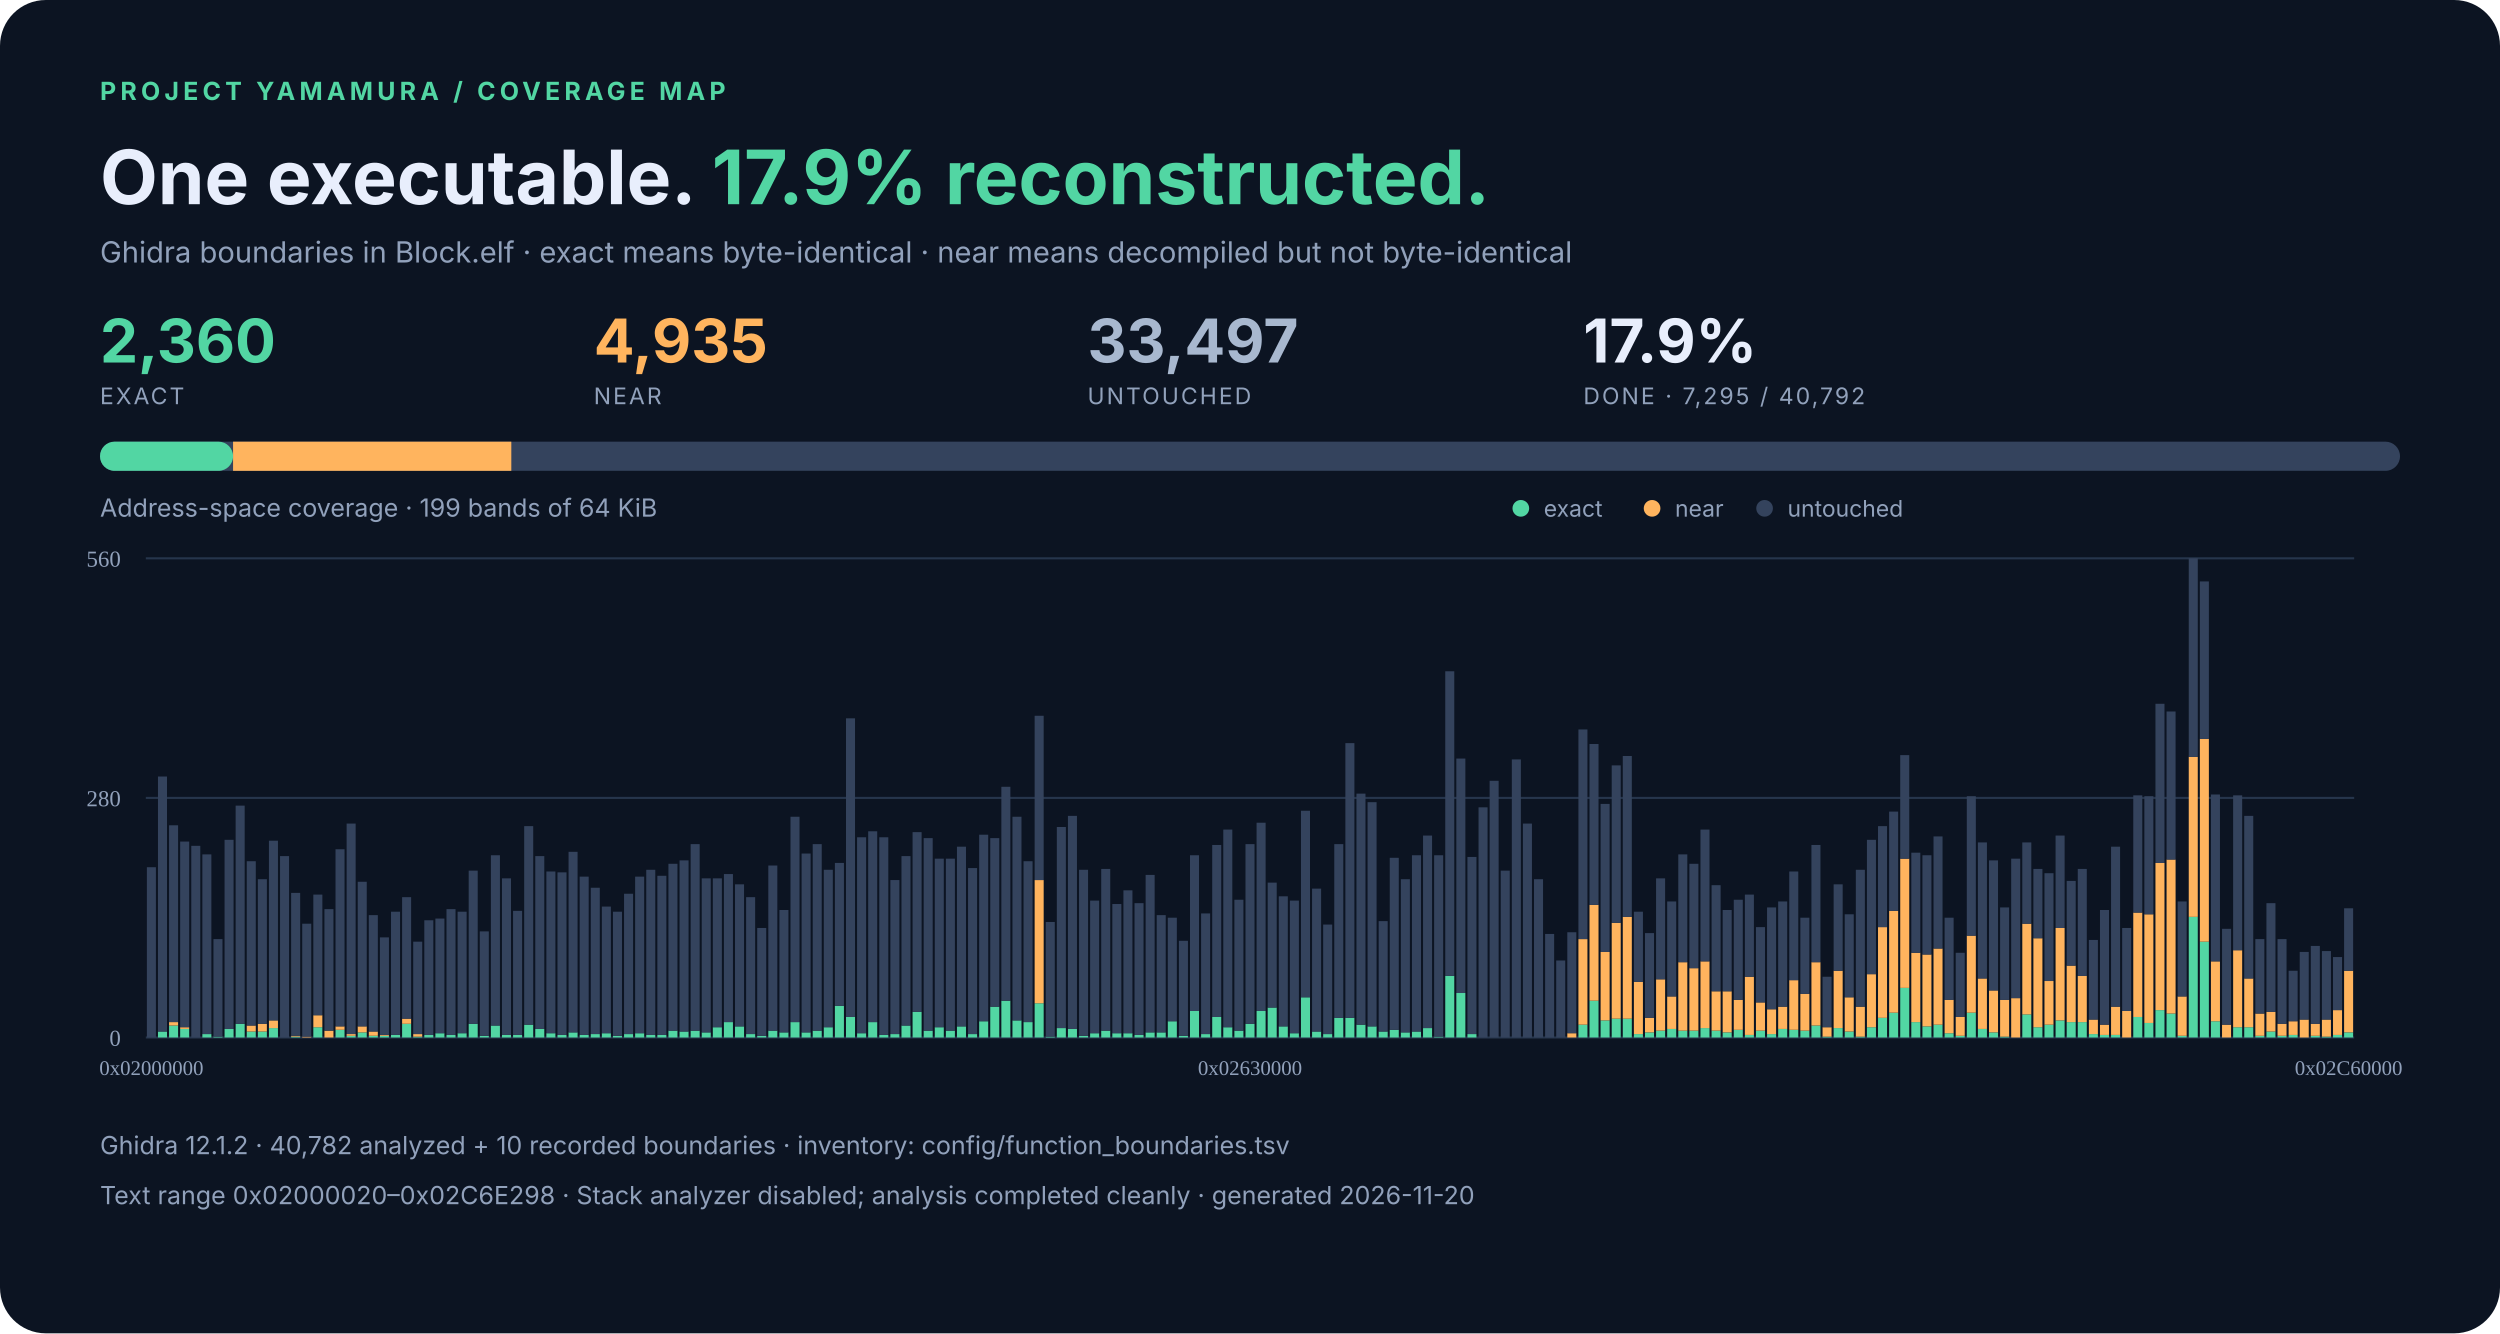
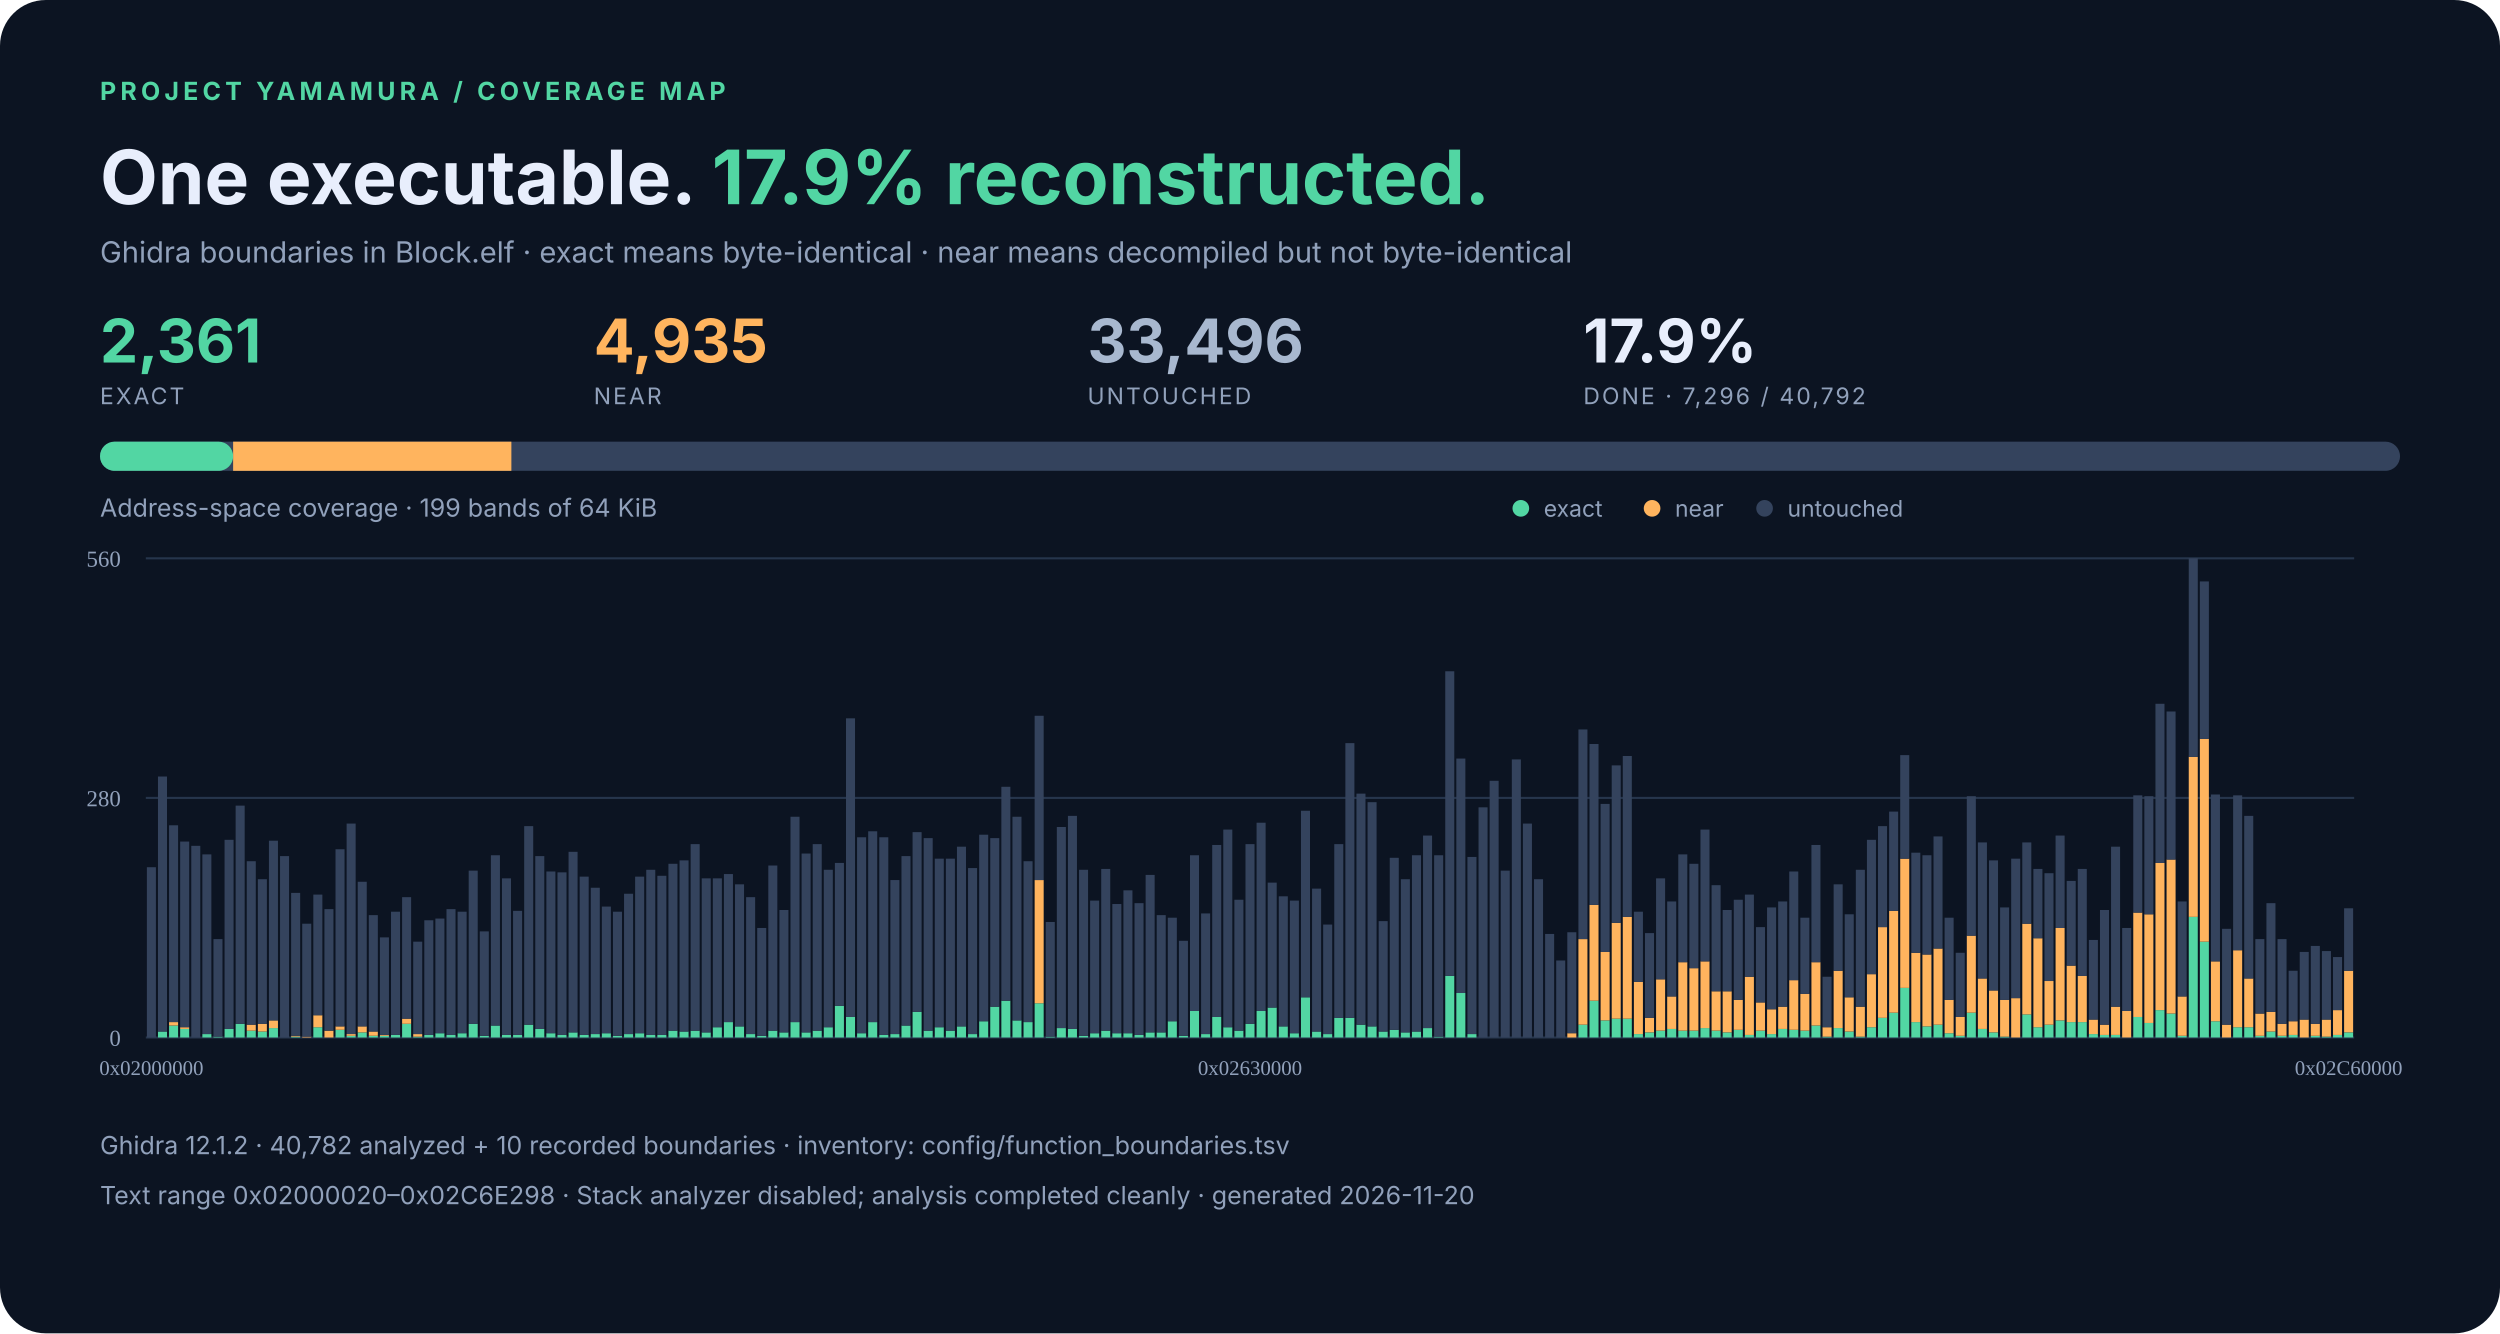
<svg xmlns="http://www.w3.org/2000/svg" width="1200" height="640" viewBox="0 0 1200 640" role="img" aria-label="Project Yamamura decompilation coverage">
  <rect width="1200" height="640" rx="22" fill="#0c1422" />
  <text x="48" y="48" fill="#52d6a3" font-family="Inter,Arial,sans-serif" font-size="12" font-weight="700" letter-spacing="2">PROJECT YAMAMURA / COVERAGE MAP</text>
  <text x="48" y="98" fill="#e8eefc" font-family="Inter,Arial,sans-serif" font-size="36" font-weight="700">One executable. <tspan fill="#52d6a3">17.9% reconstructed.</tspan>
  </text>
  <text x="48" y="126" fill="#91a1bb" font-family="Inter,Arial,sans-serif" font-size="14">Ghidra boundaries in Block.elf · exact means byte-identical · near means decompiled but not byte-identical</text>
-   <text x="48" y="174" fill="#52d6a3" font-family="Inter,Arial,sans-serif" font-size="29" font-weight="700">2,360</text>
+   <text x="48" y="174" fill="#52d6a3" font-family="Inter,Arial,sans-serif" font-size="29" font-weight="700">2,361</text>
  <text x="48" y="194" fill="#91a1bb" font-family="Inter,Arial,sans-serif" font-size="11" letter-spacing="1">EXACT</text>
  <text x="285" y="174" fill="#ffb45e" font-family="Inter,Arial,sans-serif" font-size="29" font-weight="700">4,935</text>
  <text x="285" y="194" fill="#91a1bb" font-family="Inter,Arial,sans-serif" font-size="11" letter-spacing="1">NEAR</text>
-   <text x="522" y="174" fill="#a8b8cf" font-family="Inter,Arial,sans-serif" font-size="29" font-weight="700">33,497</text>
+   <text x="522" y="174" fill="#a8b8cf" font-family="Inter,Arial,sans-serif" font-size="29" font-weight="700">33,496</text>
  <text x="522" y="194" fill="#91a1bb" font-family="Inter,Arial,sans-serif" font-size="11" letter-spacing="1">UNTOUCHED</text>
  <text x="760" y="174" fill="#e8eefc" font-family="Inter,Arial,sans-serif" font-size="29" font-weight="700">17.9%</text>
-   <text x="760" y="194" fill="#91a1bb" font-family="Inter,Arial,sans-serif" font-size="11" letter-spacing="1">DONE · 7,295 / 40,792</text>
+   <text x="760" y="194" fill="#91a1bb" font-family="Inter,Arial,sans-serif" font-size="11" letter-spacing="1">DONE · 7,296 / 40,792</text>
  <rect x="48" y="212" width="1104" height="14" rx="7" fill="#34435d" />
-   <rect x="48" y="212" width="63.87" height="14" rx="7" fill="#52d6a3" />
-   <rect x="111.87" y="212" width="133.56" height="14" fill="#ffb45e" />
+   <rect x="48" y="212" width="63.90" height="14" rx="7" fill="#52d6a3" />
+   <rect x="111.90" y="212" width="133.56" height="14" fill="#ffb45e" />
  <text x="48" y="248" fill="#91a1bb" font-family="Inter,Arial,sans-serif" font-size="12">Address-space coverage · 199 bands of 64 KiB</text>
  <line x1="70" y1="498.00" x2="1130" y2="498.00" stroke="#26354c" stroke-width="1" />
  <text x="58" y="502.00" text-anchor="end" font-size="11" fill="#91a1bb">0</text>
  <line x1="70" y1="383.00" x2="1130" y2="383.00" stroke="#26354c" stroke-width="1" />
  <text x="58" y="387.00" text-anchor="end" font-size="11" fill="#91a1bb">280</text>
  <line x1="70" y1="268.00" x2="1130" y2="268.00" stroke="#26354c" stroke-width="1" />
  <text x="58" y="272.00" text-anchor="end" font-size="11" fill="#91a1bb">560</text>
  <rect x="70.50" y="416.27" width="4.33" height="81.73" fill="#34435d" />
  <rect x="75.83" y="495.12" width="4.33" height="2.88" fill="#52d6a3" />
  <rect x="75.83" y="372.73" width="4.33" height="122.39" fill="#34435d" />
  <rect x="81.15" y="492.25" width="4.33" height="5.75" fill="#52d6a3" />
  <rect x="81.15" y="490.61" width="4.33" height="1.64" fill="#ffb45e" />
  <rect x="81.15" y="396.14" width="4.33" height="94.46" fill="#34435d" />
  <rect x="86.48" y="493.89" width="4.33" height="4.11" fill="#52d6a3" />
  <rect x="86.48" y="493.07" width="4.33" height="0.82" fill="#ffb45e" />
  <rect x="86.48" y="403.95" width="4.33" height="89.12" fill="#34435d" />
  <rect x="91.81" y="406.00" width="4.33" height="92.00" fill="#34435d" />
  <rect x="97.13" y="496.36" width="4.33" height="1.64" fill="#52d6a3" />
  <rect x="97.13" y="410.11" width="4.33" height="86.25" fill="#34435d" />
  <rect x="102.46" y="497.59" width="4.33" height="0.41" fill="#52d6a3" />
  <rect x="102.46" y="450.77" width="4.33" height="46.82" fill="#34435d" />
  <rect x="107.79" y="493.89" width="4.33" height="4.11" fill="#52d6a3" />
  <rect x="107.79" y="403.12" width="4.33" height="90.77" fill="#34435d" />
  <rect x="113.11" y="491.43" width="4.33" height="6.57" fill="#52d6a3" />
  <rect x="113.11" y="386.70" width="4.33" height="104.73" fill="#34435d" />
-   <rect x="118.44" y="495.12" width="4.33" height="2.88" fill="#52d6a3" />
-   <rect x="118.44" y="492.25" width="4.33" height="2.88" fill="#ffb45e" />
-   <rect x="118.44" y="413.39" width="4.33" height="78.86" fill="#34435d" />
+   <rect x="118.44" y="494.71" width="4.33" height="3.29" fill="#52d6a3" />
+   <rect x="118.44" y="491.84" width="4.33" height="2.88" fill="#ffb45e" />
+   <rect x="118.44" y="413.39" width="4.33" height="78.45" fill="#34435d" />
  <rect x="123.77" y="495.12" width="4.33" height="2.88" fill="#52d6a3" />
  <rect x="123.77" y="491.43" width="4.33" height="3.70" fill="#ffb45e" />
  <rect x="123.77" y="422.02" width="4.33" height="69.41" fill="#34435d" />
  <rect x="129.09" y="493.48" width="4.33" height="4.52" fill="#52d6a3" />
  <rect x="129.09" y="489.79" width="4.33" height="3.70" fill="#ffb45e" />
  <rect x="129.09" y="403.54" width="4.33" height="86.25" fill="#34435d" />
  <rect x="134.42" y="410.93" width="4.33" height="87.07" fill="#34435d" />
  <rect x="139.75" y="497.59" width="4.33" height="0.41" fill="#52d6a3" />
  <rect x="139.75" y="497.18" width="4.33" height="0.41" fill="#ffb45e" />
  <rect x="139.75" y="428.59" width="4.33" height="68.59" fill="#34435d" />
  <rect x="145.07" y="497.59" width="4.33" height="0.41" fill="#ffb45e" />
  <rect x="145.07" y="443.38" width="4.33" height="54.21" fill="#34435d" />
  <rect x="150.40" y="493.07" width="4.33" height="4.93" fill="#52d6a3" />
  <rect x="150.40" y="487.32" width="4.33" height="5.75" fill="#ffb45e" />
  <rect x="150.40" y="429.41" width="4.33" height="57.91" fill="#34435d" />
  <rect x="155.73" y="494.71" width="4.33" height="3.29" fill="#ffb45e" />
  <rect x="155.73" y="436.39" width="4.33" height="58.32" fill="#34435d" />
  <rect x="161.05" y="494.30" width="4.33" height="3.70" fill="#52d6a3" />
  <rect x="161.05" y="492.66" width="4.33" height="1.64" fill="#ffb45e" />
  <rect x="161.05" y="407.64" width="4.33" height="85.02" fill="#34435d" />
  <rect x="166.38" y="497.18" width="4.33" height="0.82" fill="#52d6a3" />
  <rect x="166.38" y="496.36" width="4.33" height="0.82" fill="#ffb45e" />
  <rect x="166.38" y="395.32" width="4.33" height="101.04" fill="#34435d" />
  <rect x="171.71" y="495.54" width="4.33" height="2.46" fill="#52d6a3" />
  <rect x="171.71" y="492.66" width="4.33" height="2.88" fill="#ffb45e" />
  <rect x="171.71" y="423.25" width="4.33" height="69.41" fill="#34435d" />
  <rect x="177.03" y="497.18" width="4.33" height="0.82" fill="#52d6a3" />
  <rect x="177.03" y="495.12" width="4.33" height="2.05" fill="#ffb45e" />
  <rect x="177.03" y="439.27" width="4.33" height="55.86" fill="#34435d" />
  <rect x="182.36" y="497.18" width="4.33" height="0.82" fill="#52d6a3" />
  <rect x="182.36" y="496.77" width="4.33" height="0.41" fill="#ffb45e" />
  <rect x="182.36" y="449.95" width="4.33" height="46.82" fill="#34435d" />
  <rect x="187.69" y="496.77" width="4.33" height="1.23" fill="#52d6a3" />
  <rect x="187.69" y="437.62" width="4.33" height="59.14" fill="#34435d" />
  <rect x="193.01" y="491.43" width="4.33" height="6.57" fill="#52d6a3" />
  <rect x="193.01" y="488.96" width="4.33" height="2.46" fill="#ffb45e" />
  <rect x="193.01" y="430.64" width="4.33" height="58.32" fill="#34435d" />
  <rect x="198.34" y="497.59" width="4.33" height="0.41" fill="#52d6a3" />
  <rect x="198.34" y="496.36" width="4.33" height="1.23" fill="#ffb45e" />
  <rect x="198.34" y="452.00" width="4.33" height="44.36" fill="#34435d" />
  <rect x="203.67" y="496.77" width="4.33" height="1.23" fill="#52d6a3" />
  <rect x="203.67" y="441.73" width="4.33" height="55.04" fill="#34435d" />
  <rect x="208.99" y="495.95" width="4.33" height="2.05" fill="#52d6a3" />
  <rect x="208.99" y="440.91" width="4.33" height="55.04" fill="#34435d" />
  <rect x="214.32" y="496.77" width="4.33" height="1.23" fill="#52d6a3" />
  <rect x="214.32" y="436.39" width="4.33" height="60.38" fill="#34435d" />
  <rect x="219.65" y="495.95" width="4.33" height="2.05" fill="#52d6a3" />
  <rect x="219.65" y="437.62" width="4.33" height="58.32" fill="#34435d" />
  <rect x="224.97" y="491.43" width="4.33" height="6.57" fill="#52d6a3" />
  <rect x="224.97" y="417.91" width="4.33" height="73.52" fill="#34435d" />
  <rect x="230.30" y="497.18" width="4.33" height="0.82" fill="#52d6a3" />
  <rect x="230.30" y="447.07" width="4.33" height="50.11" fill="#34435d" />
  <rect x="235.63" y="492.25" width="4.33" height="5.75" fill="#52d6a3" />
  <rect x="235.63" y="410.52" width="4.33" height="81.73" fill="#34435d" />
  <rect x="240.95" y="496.77" width="4.33" height="1.23" fill="#52d6a3" />
  <rect x="240.95" y="421.61" width="4.33" height="75.16" fill="#34435d" />
  <rect x="246.28" y="496.77" width="4.33" height="1.23" fill="#52d6a3" />
  <rect x="246.28" y="437.21" width="4.33" height="59.55" fill="#34435d" />
  <rect x="251.61" y="491.84" width="4.33" height="6.16" fill="#52d6a3" />
  <rect x="251.61" y="396.55" width="4.33" height="95.29" fill="#34435d" />
  <rect x="256.93" y="493.89" width="4.33" height="4.11" fill="#52d6a3" />
  <rect x="256.93" y="410.93" width="4.33" height="82.96" fill="#34435d" />
  <rect x="262.26" y="495.95" width="4.33" height="2.05" fill="#52d6a3" />
  <rect x="262.26" y="418.32" width="4.33" height="77.62" fill="#34435d" />
  <rect x="267.59" y="496.77" width="4.33" height="1.23" fill="#52d6a3" />
  <rect x="267.59" y="418.73" width="4.33" height="78.04" fill="#34435d" />
  <rect x="272.91" y="495.54" width="4.33" height="2.46" fill="#52d6a3" />
  <rect x="272.91" y="408.88" width="4.33" height="86.66" fill="#34435d" />
  <rect x="278.24" y="496.77" width="4.33" height="1.23" fill="#52d6a3" />
  <rect x="278.24" y="420.79" width="4.33" height="75.98" fill="#34435d" />
  <rect x="283.57" y="496.36" width="4.33" height="1.64" fill="#52d6a3" />
  <rect x="283.57" y="426.12" width="4.33" height="70.23" fill="#34435d" />
  <rect x="288.89" y="495.95" width="4.33" height="2.05" fill="#52d6a3" />
  <rect x="288.89" y="435.16" width="4.33" height="60.79" fill="#34435d" />
  <rect x="294.22" y="497.18" width="4.33" height="0.82" fill="#52d6a3" />
  <rect x="294.22" y="437.62" width="4.33" height="59.55" fill="#34435d" />
  <rect x="299.55" y="496.36" width="4.33" height="1.64" fill="#52d6a3" />
  <rect x="299.55" y="429.00" width="4.33" height="67.36" fill="#34435d" />
  <rect x="304.87" y="495.95" width="4.33" height="2.05" fill="#52d6a3" />
  <rect x="304.87" y="420.79" width="4.33" height="75.16" fill="#34435d" />
  <rect x="310.20" y="496.77" width="4.33" height="1.23" fill="#52d6a3" />
  <rect x="310.20" y="417.50" width="4.33" height="79.27" fill="#34435d" />
  <rect x="315.53" y="496.77" width="4.33" height="1.23" fill="#52d6a3" />
  <rect x="315.53" y="420.38" width="4.33" height="76.39" fill="#34435d" />
  <rect x="320.85" y="494.71" width="4.33" height="3.29" fill="#52d6a3" />
  <rect x="320.85" y="414.62" width="4.33" height="80.09" fill="#34435d" />
  <rect x="326.18" y="495.12" width="4.33" height="2.88" fill="#52d6a3" />
  <rect x="326.18" y="412.98" width="4.33" height="82.14" fill="#34435d" />
  <rect x="331.51" y="494.71" width="4.33" height="3.29" fill="#52d6a3" />
  <rect x="331.51" y="405.18" width="4.33" height="89.54" fill="#34435d" />
  <rect x="336.83" y="495.54" width="4.33" height="2.46" fill="#52d6a3" />
  <rect x="336.83" y="421.61" width="4.33" height="73.93" fill="#34435d" />
  <rect x="342.16" y="493.07" width="4.33" height="4.93" fill="#52d6a3" />
  <rect x="342.16" y="421.61" width="4.33" height="71.46" fill="#34435d" />
  <rect x="347.48" y="490.61" width="4.33" height="7.39" fill="#52d6a3" />
  <rect x="347.48" y="419.55" width="4.33" height="71.05" fill="#34435d" />
  <rect x="352.81" y="492.66" width="4.33" height="5.34" fill="#52d6a3" />
  <rect x="352.81" y="424.48" width="4.33" height="68.18" fill="#34435d" />
  <rect x="358.14" y="496.36" width="4.33" height="1.64" fill="#52d6a3" />
  <rect x="358.14" y="430.64" width="4.33" height="65.71" fill="#34435d" />
  <rect x="363.46" y="497.18" width="4.33" height="0.82" fill="#52d6a3" />
  <rect x="363.46" y="445.43" width="4.33" height="51.75" fill="#34435d" />
  <rect x="368.79" y="494.71" width="4.33" height="3.29" fill="#52d6a3" />
  <rect x="368.79" y="415.45" width="4.33" height="79.27" fill="#34435d" />
  <rect x="374.12" y="495.54" width="4.33" height="2.46" fill="#52d6a3" />
  <rect x="374.12" y="436.80" width="4.33" height="58.73" fill="#34435d" />
  <rect x="379.44" y="490.61" width="4.33" height="7.39" fill="#52d6a3" />
  <rect x="379.44" y="392.04" width="4.33" height="98.57" fill="#34435d" />
  <rect x="384.77" y="495.54" width="4.33" height="2.46" fill="#52d6a3" />
  <rect x="384.77" y="409.70" width="4.33" height="85.84" fill="#34435d" />
  <rect x="390.10" y="494.71" width="4.33" height="3.29" fill="#52d6a3" />
  <rect x="390.10" y="405.18" width="4.33" height="89.54" fill="#34435d" />
  <rect x="395.42" y="493.07" width="4.33" height="4.93" fill="#52d6a3" />
  <rect x="395.42" y="417.50" width="4.33" height="75.57" fill="#34435d" />
  <rect x="400.75" y="482.80" width="4.33" height="15.20" fill="#52d6a3" />
  <rect x="400.75" y="414.21" width="4.33" height="68.59" fill="#34435d" />
  <rect x="406.08" y="488.14" width="4.33" height="9.86" fill="#52d6a3" />
  <rect x="406.08" y="344.80" width="4.33" height="143.34" fill="#34435d" />
  <rect x="411.40" y="495.95" width="4.33" height="2.05" fill="#52d6a3" />
  <rect x="411.40" y="401.89" width="4.33" height="94.05" fill="#34435d" />
  <rect x="416.73" y="490.61" width="4.33" height="7.39" fill="#52d6a3" />
  <rect x="416.73" y="399.02" width="4.33" height="91.59" fill="#34435d" />
  <rect x="422.06" y="496.77" width="4.33" height="1.23" fill="#52d6a3" />
  <rect x="422.06" y="401.89" width="4.33" height="94.88" fill="#34435d" />
  <rect x="427.38" y="496.36" width="4.33" height="1.64" fill="#52d6a3" />
  <rect x="427.38" y="422.43" width="4.33" height="73.93" fill="#34435d" />
  <rect x="432.71" y="492.25" width="4.33" height="5.75" fill="#52d6a3" />
  <rect x="432.71" y="410.93" width="4.33" height="81.32" fill="#34435d" />
  <rect x="438.04" y="485.68" width="4.33" height="12.32" fill="#52d6a3" />
  <rect x="438.04" y="399.43" width="4.33" height="86.25" fill="#34435d" />
  <rect x="443.36" y="494.71" width="4.33" height="3.29" fill="#52d6a3" />
  <rect x="443.36" y="402.30" width="4.33" height="92.41" fill="#34435d" />
  <rect x="448.69" y="493.07" width="4.33" height="4.93" fill="#52d6a3" />
  <rect x="448.69" y="412.16" width="4.33" height="80.91" fill="#34435d" />
  <rect x="454.02" y="494.71" width="4.33" height="3.29" fill="#52d6a3" />
  <rect x="454.02" y="412.16" width="4.33" height="82.55" fill="#34435d" />
  <rect x="459.34" y="492.66" width="4.33" height="5.34" fill="#52d6a3" />
  <rect x="459.34" y="406.41" width="4.33" height="86.25" fill="#34435d" />
  <rect x="464.67" y="496.36" width="4.33" height="1.64" fill="#52d6a3" />
  <rect x="464.67" y="416.68" width="4.33" height="79.68" fill="#34435d" />
  <rect x="470.00" y="490.20" width="4.33" height="7.80" fill="#52d6a3" />
  <rect x="470.00" y="400.66" width="4.33" height="89.54" fill="#34435d" />
  <rect x="475.32" y="483.21" width="4.33" height="14.79" fill="#52d6a3" />
  <rect x="475.32" y="402.30" width="4.33" height="80.91" fill="#34435d" />
  <rect x="480.65" y="480.34" width="4.33" height="17.66" fill="#52d6a3" />
  <rect x="480.65" y="377.66" width="4.33" height="102.68" fill="#34435d" />
  <rect x="485.98" y="489.79" width="4.33" height="8.21" fill="#52d6a3" />
  <rect x="485.98" y="392.04" width="4.33" height="97.75" fill="#34435d" />
  <rect x="491.30" y="490.61" width="4.33" height="7.39" fill="#52d6a3" />
  <rect x="491.30" y="413.39" width="4.33" height="77.21" fill="#34435d" />
  <rect x="496.63" y="481.57" width="4.33" height="16.43" fill="#52d6a3" />
  <rect x="496.63" y="422.43" width="4.33" height="59.14" fill="#ffb45e" />
  <rect x="496.63" y="343.57" width="4.33" height="78.86" fill="#34435d" />
  <rect x="501.96" y="497.59" width="4.33" height="0.41" fill="#52d6a3" />
  <rect x="501.96" y="442.55" width="4.33" height="55.04" fill="#34435d" />
  <rect x="507.28" y="493.48" width="4.33" height="4.52" fill="#52d6a3" />
  <rect x="507.28" y="396.96" width="4.33" height="96.52" fill="#34435d" />
  <rect x="512.61" y="493.89" width="4.33" height="4.11" fill="#52d6a3" />
  <rect x="512.61" y="391.62" width="4.33" height="102.27" fill="#34435d" />
  <rect x="517.94" y="497.18" width="4.33" height="0.82" fill="#52d6a3" />
  <rect x="517.94" y="417.50" width="4.33" height="79.68" fill="#34435d" />
  <rect x="523.26" y="495.95" width="4.33" height="2.05" fill="#52d6a3" />
  <rect x="523.26" y="432.29" width="4.33" height="63.66" fill="#34435d" />
  <rect x="528.59" y="494.71" width="4.33" height="3.29" fill="#52d6a3" />
  <rect x="528.59" y="417.09" width="4.33" height="77.62" fill="#34435d" />
  <rect x="533.92" y="495.95" width="4.33" height="2.05" fill="#52d6a3" />
  <rect x="533.92" y="433.93" width="4.33" height="62.02" fill="#34435d" />
  <rect x="539.24" y="495.95" width="4.33" height="2.05" fill="#52d6a3" />
  <rect x="539.24" y="427.36" width="4.33" height="68.59" fill="#34435d" />
  <rect x="544.57" y="496.77" width="4.33" height="1.23" fill="#52d6a3" />
  <rect x="544.57" y="433.52" width="4.33" height="63.25" fill="#34435d" />
  <rect x="549.90" y="495.54" width="4.33" height="2.46" fill="#52d6a3" />
  <rect x="549.90" y="419.96" width="4.33" height="75.57" fill="#34435d" />
  <rect x="555.22" y="495.54" width="4.33" height="2.46" fill="#52d6a3" />
  <rect x="555.22" y="439.27" width="4.33" height="56.27" fill="#34435d" />
  <rect x="560.55" y="490.20" width="4.33" height="7.80" fill="#52d6a3" />
  <rect x="560.55" y="440.50" width="4.33" height="49.70" fill="#34435d" />
  <rect x="565.88" y="497.18" width="4.33" height="0.82" fill="#52d6a3" />
  <rect x="565.88" y="451.59" width="4.33" height="45.59" fill="#34435d" />
  <rect x="571.20" y="485.27" width="4.33" height="12.73" fill="#52d6a3" />
  <rect x="571.20" y="410.52" width="4.33" height="74.75" fill="#34435d" />
  <rect x="576.53" y="496.36" width="4.33" height="1.64" fill="#52d6a3" />
  <rect x="576.53" y="438.45" width="4.33" height="57.91" fill="#34435d" />
  <rect x="581.86" y="488.14" width="4.33" height="9.86" fill="#52d6a3" />
  <rect x="581.86" y="405.59" width="4.33" height="82.55" fill="#34435d" />
  <rect x="587.18" y="493.07" width="4.33" height="4.93" fill="#52d6a3" />
  <rect x="587.18" y="398.20" width="4.33" height="94.88" fill="#34435d" />
  <rect x="592.51" y="494.71" width="4.33" height="3.29" fill="#52d6a3" />
  <rect x="592.51" y="431.88" width="4.33" height="62.84" fill="#34435d" />
  <rect x="597.84" y="491.43" width="4.33" height="6.57" fill="#52d6a3" />
  <rect x="597.84" y="405.18" width="4.33" height="86.25" fill="#34435d" />
  <rect x="603.16" y="485.27" width="4.33" height="12.73" fill="#52d6a3" />
  <rect x="603.16" y="394.91" width="4.33" height="90.36" fill="#34435d" />
  <rect x="608.49" y="483.62" width="4.33" height="14.38" fill="#52d6a3" />
  <rect x="608.49" y="423.66" width="4.33" height="59.96" fill="#34435d" />
  <rect x="613.82" y="492.66" width="4.33" height="5.34" fill="#52d6a3" />
  <rect x="613.82" y="430.23" width="4.33" height="62.43" fill="#34435d" />
  <rect x="619.14" y="495.95" width="4.33" height="2.05" fill="#52d6a3" />
  <rect x="619.14" y="432.29" width="4.33" height="63.66" fill="#34435d" />
  <rect x="624.47" y="478.70" width="4.33" height="19.30" fill="#52d6a3" />
  <rect x="624.47" y="389.16" width="4.33" height="89.54" fill="#34435d" />
  <rect x="629.80" y="495.12" width="4.33" height="2.88" fill="#52d6a3" />
  <rect x="629.80" y="426.54" width="4.33" height="68.59" fill="#34435d" />
  <rect x="635.12" y="496.36" width="4.33" height="1.64" fill="#52d6a3" />
  <rect x="635.12" y="443.79" width="4.33" height="52.57" fill="#34435d" />
  <rect x="640.45" y="488.55" width="4.33" height="9.45" fill="#52d6a3" />
  <rect x="640.45" y="405.18" width="4.33" height="83.38" fill="#34435d" />
  <rect x="645.78" y="488.55" width="4.33" height="9.45" fill="#52d6a3" />
  <rect x="645.78" y="356.71" width="4.33" height="131.84" fill="#34435d" />
  <rect x="651.10" y="491.84" width="4.33" height="6.16" fill="#52d6a3" />
  <rect x="651.10" y="380.95" width="4.33" height="110.89" fill="#34435d" />
  <rect x="656.43" y="492.66" width="4.33" height="5.34" fill="#52d6a3" />
  <rect x="656.43" y="385.05" width="4.33" height="107.61" fill="#34435d" />
  <rect x="661.76" y="495.12" width="4.33" height="2.88" fill="#52d6a3" />
  <rect x="661.76" y="442.14" width="4.33" height="52.98" fill="#34435d" />
  <rect x="667.08" y="494.30" width="4.33" height="3.70" fill="#52d6a3" />
  <rect x="667.08" y="411.75" width="4.33" height="82.55" fill="#34435d" />
  <rect x="672.41" y="495.54" width="4.33" height="2.46" fill="#52d6a3" />
  <rect x="672.41" y="422.02" width="4.33" height="73.52" fill="#34435d" />
  <rect x="677.74" y="495.12" width="4.33" height="2.88" fill="#52d6a3" />
  <rect x="677.74" y="410.52" width="4.33" height="84.61" fill="#34435d" />
  <rect x="683.06" y="493.48" width="4.33" height="4.52" fill="#52d6a3" />
  <rect x="683.06" y="401.07" width="4.33" height="92.41" fill="#34435d" />
  <rect x="688.39" y="497.59" width="4.33" height="0.41" fill="#52d6a3" />
  <rect x="688.39" y="410.52" width="4.33" height="87.07" fill="#34435d" />
  <rect x="693.72" y="468.43" width="4.33" height="29.57" fill="#52d6a3" />
  <rect x="693.72" y="322.21" width="4.33" height="146.21" fill="#34435d" />
  <rect x="699.04" y="476.64" width="4.33" height="21.36" fill="#52d6a3" />
  <rect x="699.04" y="364.11" width="4.33" height="112.54" fill="#34435d" />
  <rect x="704.37" y="496.36" width="4.33" height="1.64" fill="#52d6a3" />
  <rect x="704.37" y="411.34" width="4.33" height="85.02" fill="#34435d" />
  <rect x="709.70" y="387.52" width="4.33" height="110.48" fill="#34435d" />
  <rect x="715.02" y="374.79" width="4.33" height="123.21" fill="#34435d" />
  <rect x="720.35" y="417.91" width="4.33" height="80.09" fill="#34435d" />
  <rect x="725.68" y="364.52" width="4.33" height="133.48" fill="#34435d" />
  <rect x="731.00" y="395.32" width="4.33" height="102.68" fill="#34435d" />
  <rect x="736.33" y="422.02" width="4.33" height="75.98" fill="#34435d" />
  <rect x="741.66" y="448.30" width="4.33" height="49.70" fill="#34435d" />
  <rect x="746.98" y="461.04" width="4.33" height="36.96" fill="#34435d" />
  <rect x="752.31" y="495.95" width="4.33" height="2.05" fill="#ffb45e" />
  <rect x="752.31" y="447.48" width="4.33" height="48.46" fill="#34435d" />
  <rect x="757.64" y="491.84" width="4.33" height="6.16" fill="#52d6a3" />
  <rect x="757.64" y="450.77" width="4.33" height="41.07" fill="#ffb45e" />
  <rect x="757.64" y="350.14" width="4.33" height="100.62" fill="#34435d" />
  <rect x="762.96" y="480.34" width="4.33" height="17.66" fill="#52d6a3" />
  <rect x="762.96" y="434.34" width="4.33" height="46.00" fill="#ffb45e" />
  <rect x="762.96" y="357.12" width="4.33" height="77.21" fill="#34435d" />
  <rect x="768.29" y="489.79" width="4.33" height="8.21" fill="#52d6a3" />
  <rect x="768.29" y="456.93" width="4.33" height="32.86" fill="#ffb45e" />
  <rect x="768.29" y="385.88" width="4.33" height="71.05" fill="#34435d" />
  <rect x="773.62" y="488.96" width="4.33" height="9.04" fill="#52d6a3" />
  <rect x="773.62" y="442.96" width="4.33" height="46.00" fill="#ffb45e" />
  <rect x="773.62" y="367.39" width="4.33" height="75.57" fill="#34435d" />
  <rect x="778.94" y="488.96" width="4.33" height="9.04" fill="#52d6a3" />
  <rect x="778.94" y="440.09" width="4.33" height="48.88" fill="#ffb45e" />
  <rect x="778.94" y="362.88" width="4.33" height="77.21" fill="#34435d" />
  <rect x="784.27" y="496.36" width="4.33" height="1.64" fill="#52d6a3" />
  <rect x="784.27" y="471.30" width="4.33" height="25.05" fill="#ffb45e" />
  <rect x="784.27" y="437.62" width="4.33" height="33.68" fill="#34435d" />
  <rect x="789.60" y="495.54" width="4.33" height="2.46" fill="#52d6a3" />
  <rect x="789.60" y="488.55" width="4.33" height="6.98" fill="#ffb45e" />
  <rect x="789.60" y="447.89" width="4.33" height="40.66" fill="#34435d" />
  <rect x="794.92" y="494.71" width="4.33" height="3.29" fill="#52d6a3" />
  <rect x="794.92" y="470.07" width="4.33" height="24.64" fill="#ffb45e" />
  <rect x="794.92" y="421.61" width="4.33" height="48.46" fill="#34435d" />
  <rect x="800.25" y="493.89" width="4.33" height="4.11" fill="#52d6a3" />
  <rect x="800.25" y="478.29" width="4.33" height="15.61" fill="#ffb45e" />
  <rect x="800.25" y="432.70" width="4.33" height="45.59" fill="#34435d" />
  <rect x="805.58" y="494.71" width="4.33" height="3.29" fill="#52d6a3" />
  <rect x="805.58" y="461.86" width="4.33" height="32.86" fill="#ffb45e" />
  <rect x="805.58" y="410.11" width="4.33" height="51.75" fill="#34435d" />
  <rect x="810.90" y="494.71" width="4.33" height="3.29" fill="#52d6a3" />
  <rect x="810.90" y="464.73" width="4.33" height="29.98" fill="#ffb45e" />
  <rect x="810.90" y="414.63" width="4.33" height="50.11" fill="#34435d" />
  <rect x="816.23" y="493.48" width="4.33" height="4.52" fill="#52d6a3" />
  <rect x="816.23" y="461.45" width="4.33" height="32.04" fill="#ffb45e" />
  <rect x="816.23" y="398.20" width="4.33" height="63.25" fill="#34435d" />
  <rect x="821.56" y="494.71" width="4.33" height="3.29" fill="#52d6a3" />
  <rect x="821.56" y="475.82" width="4.33" height="18.89" fill="#ffb45e" />
  <rect x="821.56" y="424.89" width="4.33" height="50.93" fill="#34435d" />
  <rect x="826.88" y="495.54" width="4.33" height="2.46" fill="#52d6a3" />
  <rect x="826.88" y="475.82" width="4.33" height="19.71" fill="#ffb45e" />
  <rect x="826.88" y="436.80" width="4.33" height="39.02" fill="#34435d" />
  <rect x="832.21" y="494.30" width="4.33" height="3.70" fill="#52d6a3" />
  <rect x="832.21" y="479.93" width="4.33" height="14.38" fill="#ffb45e" />
  <rect x="832.21" y="431.88" width="4.33" height="48.05" fill="#34435d" />
  <rect x="837.54" y="496.77" width="4.33" height="1.23" fill="#52d6a3" />
  <rect x="837.54" y="468.84" width="4.33" height="27.93" fill="#ffb45e" />
  <rect x="837.54" y="429.41" width="4.33" height="39.43" fill="#34435d" />
  <rect x="842.86" y="494.71" width="4.33" height="3.29" fill="#52d6a3" />
  <rect x="842.86" y="481.16" width="4.33" height="13.55" fill="#ffb45e" />
  <rect x="842.86" y="445.02" width="4.33" height="36.14" fill="#34435d" />
  <rect x="848.19" y="496.36" width="4.33" height="1.64" fill="#52d6a3" />
  <rect x="848.19" y="484.45" width="4.33" height="11.91" fill="#ffb45e" />
  <rect x="848.19" y="435.57" width="4.33" height="48.88" fill="#34435d" />
  <rect x="853.52" y="493.89" width="4.33" height="4.11" fill="#52d6a3" />
  <rect x="853.52" y="483.21" width="4.33" height="10.68" fill="#ffb45e" />
  <rect x="853.52" y="432.70" width="4.33" height="50.52" fill="#34435d" />
  <rect x="858.84" y="494.30" width="4.33" height="3.70" fill="#52d6a3" />
  <rect x="858.84" y="470.48" width="4.33" height="23.82" fill="#ffb45e" />
  <rect x="858.84" y="418.32" width="4.33" height="52.16" fill="#34435d" />
  <rect x="864.17" y="494.71" width="4.33" height="3.29" fill="#52d6a3" />
  <rect x="864.17" y="477.05" width="4.33" height="17.66" fill="#ffb45e" />
  <rect x="864.17" y="440.50" width="4.33" height="36.55" fill="#34435d" />
  <rect x="869.49" y="492.25" width="4.33" height="5.75" fill="#52d6a3" />
  <rect x="869.49" y="461.86" width="4.33" height="30.39" fill="#ffb45e" />
  <rect x="869.49" y="405.59" width="4.33" height="56.27" fill="#34435d" />
  <rect x="874.82" y="497.59" width="4.33" height="0.41" fill="#52d6a3" />
  <rect x="874.82" y="493.07" width="4.33" height="4.52" fill="#ffb45e" />
  <rect x="874.82" y="468.84" width="4.33" height="24.23" fill="#34435d" />
  <rect x="880.15" y="493.48" width="4.33" height="4.52" fill="#52d6a3" />
  <rect x="880.15" y="465.96" width="4.33" height="27.52" fill="#ffb45e" />
  <rect x="880.15" y="424.48" width="4.33" height="41.48" fill="#34435d" />
  <rect x="885.47" y="495.12" width="4.33" height="2.88" fill="#52d6a3" />
  <rect x="885.47" y="478.70" width="4.33" height="16.43" fill="#ffb45e" />
  <rect x="885.47" y="438.86" width="4.33" height="39.84" fill="#34435d" />
  <rect x="890.80" y="497.59" width="4.33" height="0.41" fill="#52d6a3" />
  <rect x="890.80" y="483.21" width="4.33" height="14.38" fill="#ffb45e" />
  <rect x="890.80" y="417.50" width="4.33" height="65.71" fill="#34435d" />
  <rect x="896.13" y="493.07" width="4.33" height="4.93" fill="#52d6a3" />
  <rect x="896.13" y="467.61" width="4.33" height="25.46" fill="#ffb45e" />
  <rect x="896.13" y="403.12" width="4.33" height="64.48" fill="#34435d" />
  <rect x="901.45" y="488.55" width="4.33" height="9.45" fill="#52d6a3" />
  <rect x="901.45" y="445.02" width="4.33" height="43.54" fill="#ffb45e" />
  <rect x="901.45" y="396.55" width="4.33" height="48.46" fill="#34435d" />
  <rect x="906.78" y="486.09" width="4.33" height="11.91" fill="#52d6a3" />
  <rect x="906.78" y="437.21" width="4.33" height="48.88" fill="#ffb45e" />
  <rect x="906.78" y="389.57" width="4.33" height="47.64" fill="#34435d" />
  <rect x="912.11" y="474.18" width="4.33" height="23.82" fill="#52d6a3" />
  <rect x="912.11" y="412.16" width="4.33" height="62.02" fill="#ffb45e" />
  <rect x="912.11" y="362.46" width="4.33" height="49.70" fill="#34435d" />
  <rect x="917.43" y="490.61" width="4.33" height="7.39" fill="#52d6a3" />
  <rect x="917.43" y="457.34" width="4.33" height="33.27" fill="#ffb45e" />
  <rect x="917.43" y="409.29" width="4.33" height="48.05" fill="#34435d" />
  <rect x="922.76" y="492.66" width="4.33" height="5.34" fill="#52d6a3" />
  <rect x="922.76" y="458.16" width="4.33" height="34.50" fill="#ffb45e" />
  <rect x="922.76" y="410.52" width="4.33" height="47.64" fill="#34435d" />
  <rect x="928.09" y="491.84" width="4.33" height="6.16" fill="#52d6a3" />
  <rect x="928.09" y="455.29" width="4.33" height="36.55" fill="#ffb45e" />
  <rect x="928.09" y="401.48" width="4.33" height="53.80" fill="#34435d" />
  <rect x="933.41" y="495.95" width="4.33" height="2.05" fill="#52d6a3" />
  <rect x="933.41" y="479.93" width="4.33" height="16.02" fill="#ffb45e" />
  <rect x="933.41" y="440.50" width="4.33" height="39.43" fill="#34435d" />
  <rect x="938.74" y="497.18" width="4.33" height="0.82" fill="#52d6a3" />
  <rect x="938.74" y="488.14" width="4.33" height="9.04" fill="#ffb45e" />
  <rect x="938.74" y="457.34" width="4.33" height="30.80" fill="#34435d" />
  <rect x="944.07" y="486.09" width="4.33" height="11.91" fill="#52d6a3" />
  <rect x="944.07" y="449.12" width="4.33" height="36.96" fill="#ffb45e" />
  <rect x="944.07" y="382.18" width="4.33" height="66.95" fill="#34435d" />
  <rect x="949.39" y="493.89" width="4.33" height="4.11" fill="#52d6a3" />
  <rect x="949.39" y="469.66" width="4.33" height="24.23" fill="#ffb45e" />
  <rect x="949.39" y="404.36" width="4.33" height="65.30" fill="#34435d" />
  <rect x="954.72" y="495.54" width="4.33" height="2.46" fill="#52d6a3" />
  <rect x="954.72" y="475.41" width="4.33" height="20.12" fill="#ffb45e" />
  <rect x="954.72" y="412.98" width="4.33" height="62.43" fill="#34435d" />
  <rect x="960.05" y="497.59" width="4.33" height="0.41" fill="#52d6a3" />
  <rect x="960.05" y="479.93" width="4.33" height="17.66" fill="#ffb45e" />
  <rect x="960.05" y="435.57" width="4.33" height="44.36" fill="#34435d" />
  <rect x="965.37" y="479.11" width="4.33" height="18.89" fill="#ffb45e" />
  <rect x="965.37" y="412.16" width="4.33" height="66.95" fill="#34435d" />
  <rect x="970.70" y="486.91" width="4.33" height="11.09" fill="#52d6a3" />
  <rect x="970.70" y="443.38" width="4.33" height="43.54" fill="#ffb45e" />
  <rect x="970.70" y="404.36" width="4.33" height="39.02" fill="#34435d" />
  <rect x="976.03" y="493.07" width="4.33" height="4.93" fill="#52d6a3" />
  <rect x="976.03" y="450.36" width="4.33" height="42.71" fill="#ffb45e" />
  <rect x="976.03" y="417.09" width="4.33" height="33.27" fill="#34435d" />
  <rect x="981.35" y="491.84" width="4.33" height="6.16" fill="#52d6a3" />
  <rect x="981.35" y="470.89" width="4.33" height="20.95" fill="#ffb45e" />
  <rect x="981.35" y="419.14" width="4.33" height="51.75" fill="#34435d" />
  <rect x="986.68" y="489.79" width="4.33" height="8.21" fill="#52d6a3" />
  <rect x="986.68" y="445.43" width="4.33" height="44.36" fill="#ffb45e" />
  <rect x="986.68" y="401.07" width="4.33" height="44.36" fill="#34435d" />
  <rect x="992.01" y="490.61" width="4.33" height="7.39" fill="#52d6a3" />
  <rect x="992.01" y="463.50" width="4.33" height="27.11" fill="#ffb45e" />
  <rect x="992.01" y="422.84" width="4.33" height="40.66" fill="#34435d" />
  <rect x="997.33" y="490.61" width="4.33" height="7.39" fill="#52d6a3" />
  <rect x="997.33" y="468.43" width="4.33" height="22.18" fill="#ffb45e" />
  <rect x="997.33" y="417.09" width="4.33" height="51.34" fill="#34435d" />
  <rect x="1002.66" y="496.36" width="4.33" height="1.64" fill="#52d6a3" />
  <rect x="1002.66" y="489.38" width="4.33" height="6.98" fill="#ffb45e" />
  <rect x="1002.66" y="451.18" width="4.33" height="38.20" fill="#34435d" />
  <rect x="1007.99" y="496.77" width="4.33" height="1.23" fill="#52d6a3" />
  <rect x="1007.99" y="491.84" width="4.33" height="4.93" fill="#ffb45e" />
  <rect x="1007.99" y="436.80" width="4.33" height="55.04" fill="#34435d" />
  <rect x="1013.31" y="496.77" width="4.33" height="1.23" fill="#52d6a3" />
  <rect x="1013.31" y="483.21" width="4.33" height="13.55" fill="#ffb45e" />
  <rect x="1013.31" y="406.41" width="4.33" height="76.80" fill="#34435d" />
  <rect x="1018.64" y="485.27" width="4.33" height="12.73" fill="#ffb45e" />
  <rect x="1018.64" y="445.43" width="4.33" height="39.84" fill="#34435d" />
  <rect x="1023.97" y="488.14" width="4.33" height="9.86" fill="#52d6a3" />
  <rect x="1023.97" y="438.04" width="4.33" height="50.11" fill="#ffb45e" />
  <rect x="1023.97" y="381.77" width="4.33" height="56.27" fill="#34435d" />
  <rect x="1029.29" y="491.02" width="4.33" height="6.98" fill="#52d6a3" />
  <rect x="1029.29" y="438.86" width="4.33" height="52.16" fill="#ffb45e" />
  <rect x="1029.29" y="382.18" width="4.33" height="56.68" fill="#34435d" />
  <rect x="1034.62" y="484.86" width="4.33" height="13.14" fill="#52d6a3" />
  <rect x="1034.62" y="414.21" width="4.33" height="70.64" fill="#ffb45e" />
  <rect x="1034.62" y="337.82" width="4.33" height="76.39" fill="#34435d" />
  <rect x="1039.95" y="486.50" width="4.33" height="11.50" fill="#52d6a3" />
  <rect x="1039.95" y="412.57" width="4.33" height="73.93" fill="#ffb45e" />
  <rect x="1039.95" y="341.52" width="4.33" height="71.05" fill="#34435d" />
  <rect x="1045.27" y="497.18" width="4.33" height="0.82" fill="#52d6a3" />
  <rect x="1045.27" y="478.29" width="4.33" height="18.89" fill="#ffb45e" />
  <rect x="1045.27" y="432.70" width="4.33" height="45.59" fill="#34435d" />
  <rect x="1050.60" y="440.09" width="4.33" height="57.91" fill="#52d6a3" />
  <rect x="1050.60" y="363.29" width="4.33" height="76.80" fill="#ffb45e" />
  <rect x="1050.60" y="268.00" width="4.33" height="95.29" fill="#34435d" />
  <rect x="1055.93" y="452.00" width="4.33" height="46.00" fill="#52d6a3" />
  <rect x="1055.93" y="354.66" width="4.33" height="97.34" fill="#ffb45e" />
  <rect x="1055.93" y="279.09" width="4.33" height="75.57" fill="#34435d" />
  <rect x="1061.25" y="490.20" width="4.33" height="7.80" fill="#52d6a3" />
  <rect x="1061.25" y="461.45" width="4.33" height="28.75" fill="#ffb45e" />
  <rect x="1061.25" y="381.36" width="4.33" height="80.09" fill="#34435d" />
  <rect x="1066.58" y="491.84" width="4.33" height="6.16" fill="#ffb45e" />
  <rect x="1066.58" y="445.84" width="4.33" height="46.00" fill="#34435d" />
  <rect x="1071.91" y="493.07" width="4.33" height="4.93" fill="#52d6a3" />
  <rect x="1071.91" y="456.11" width="4.33" height="36.96" fill="#ffb45e" />
  <rect x="1071.91" y="381.77" width="4.33" height="74.34" fill="#34435d" />
  <rect x="1077.23" y="493.07" width="4.33" height="4.93" fill="#52d6a3" />
  <rect x="1077.23" y="469.66" width="4.33" height="23.41" fill="#ffb45e" />
  <rect x="1077.23" y="391.62" width="4.33" height="78.04" fill="#34435d" />
  <rect x="1082.56" y="497.18" width="4.33" height="0.82" fill="#52d6a3" />
  <rect x="1082.56" y="486.50" width="4.33" height="10.68" fill="#ffb45e" />
  <rect x="1082.56" y="450.77" width="4.33" height="35.73" fill="#34435d" />
  <rect x="1087.89" y="495.12" width="4.33" height="2.88" fill="#52d6a3" />
  <rect x="1087.89" y="485.68" width="4.33" height="9.45" fill="#ffb45e" />
  <rect x="1087.89" y="433.52" width="4.33" height="52.16" fill="#34435d" />
  <rect x="1093.21" y="497.18" width="4.33" height="0.82" fill="#52d6a3" />
  <rect x="1093.21" y="491.43" width="4.33" height="5.75" fill="#ffb45e" />
  <rect x="1093.21" y="450.77" width="4.33" height="40.66" fill="#34435d" />
  <rect x="1098.54" y="496.77" width="4.33" height="1.23" fill="#52d6a3" />
  <rect x="1098.54" y="490.20" width="4.33" height="6.57" fill="#ffb45e" />
  <rect x="1098.54" y="465.96" width="4.33" height="24.23" fill="#34435d" />
  <rect x="1103.87" y="489.38" width="4.33" height="8.62" fill="#ffb45e" />
  <rect x="1103.87" y="456.93" width="4.33" height="32.45" fill="#34435d" />
  <rect x="1109.19" y="497.18" width="4.33" height="0.82" fill="#52d6a3" />
  <rect x="1109.19" y="491.43" width="4.33" height="5.75" fill="#ffb45e" />
  <rect x="1109.19" y="454.05" width="4.33" height="37.38" fill="#34435d" />
  <rect x="1114.52" y="497.59" width="4.33" height="0.41" fill="#52d6a3" />
  <rect x="1114.52" y="489.38" width="4.33" height="8.21" fill="#ffb45e" />
  <rect x="1114.52" y="456.52" width="4.33" height="32.86" fill="#34435d" />
  <rect x="1119.85" y="496.77" width="4.33" height="1.23" fill="#52d6a3" />
  <rect x="1119.85" y="484.86" width="4.33" height="11.91" fill="#ffb45e" />
  <rect x="1119.85" y="459.39" width="4.33" height="25.46" fill="#34435d" />
  <rect x="1125.17" y="495.54" width="4.33" height="2.46" fill="#52d6a3" />
  <rect x="1125.17" y="465.96" width="4.33" height="29.57" fill="#ffb45e" />
  <rect x="1125.17" y="435.98" width="4.33" height="29.98" fill="#34435d" />
  <text x="72.66" y="516" text-anchor="middle" font-size="10" fill="#91a1bb">0x02000000</text>
  <text x="600.00" y="516" text-anchor="middle" font-size="10" fill="#91a1bb">0x02630000</text>
  <text x="1127.34" y="516" text-anchor="middle" font-size="10" fill="#91a1bb">0x02C60000</text>
  <text x="48" y="554" fill="#91a1bb" font-family="Inter,Arial,sans-serif" font-size="12">Ghidra 12.1.2 · 40,782 analyzed + 10 recorded boundaries · inventory: config/function_boundaries.tsv</text>
  <text x="48" y="578" fill="#91a1bb" font-family="Inter,Arial,sans-serif" font-size="12">Text range 0x02000020–0x02C6E298 · Stack analyzer disabled; analysis completed cleanly · generated 2026-11-20</text>
  <circle cx="730" cy="244" r="4" fill="#52d6a3" />
  <text x="741" y="248" fill="#91a1bb" font-family="Inter,Arial,sans-serif" font-size="11">exact</text>
  <circle cx="793" cy="244" r="4" fill="#ffb45e" />
  <text x="804" y="248" fill="#91a1bb" font-family="Inter,Arial,sans-serif" font-size="11">near</text>
  <circle cx="847" cy="244" r="4" fill="#34435d" />
  <text x="858" y="248" fill="#91a1bb" font-family="Inter,Arial,sans-serif" font-size="11">untouched</text>
</svg>
